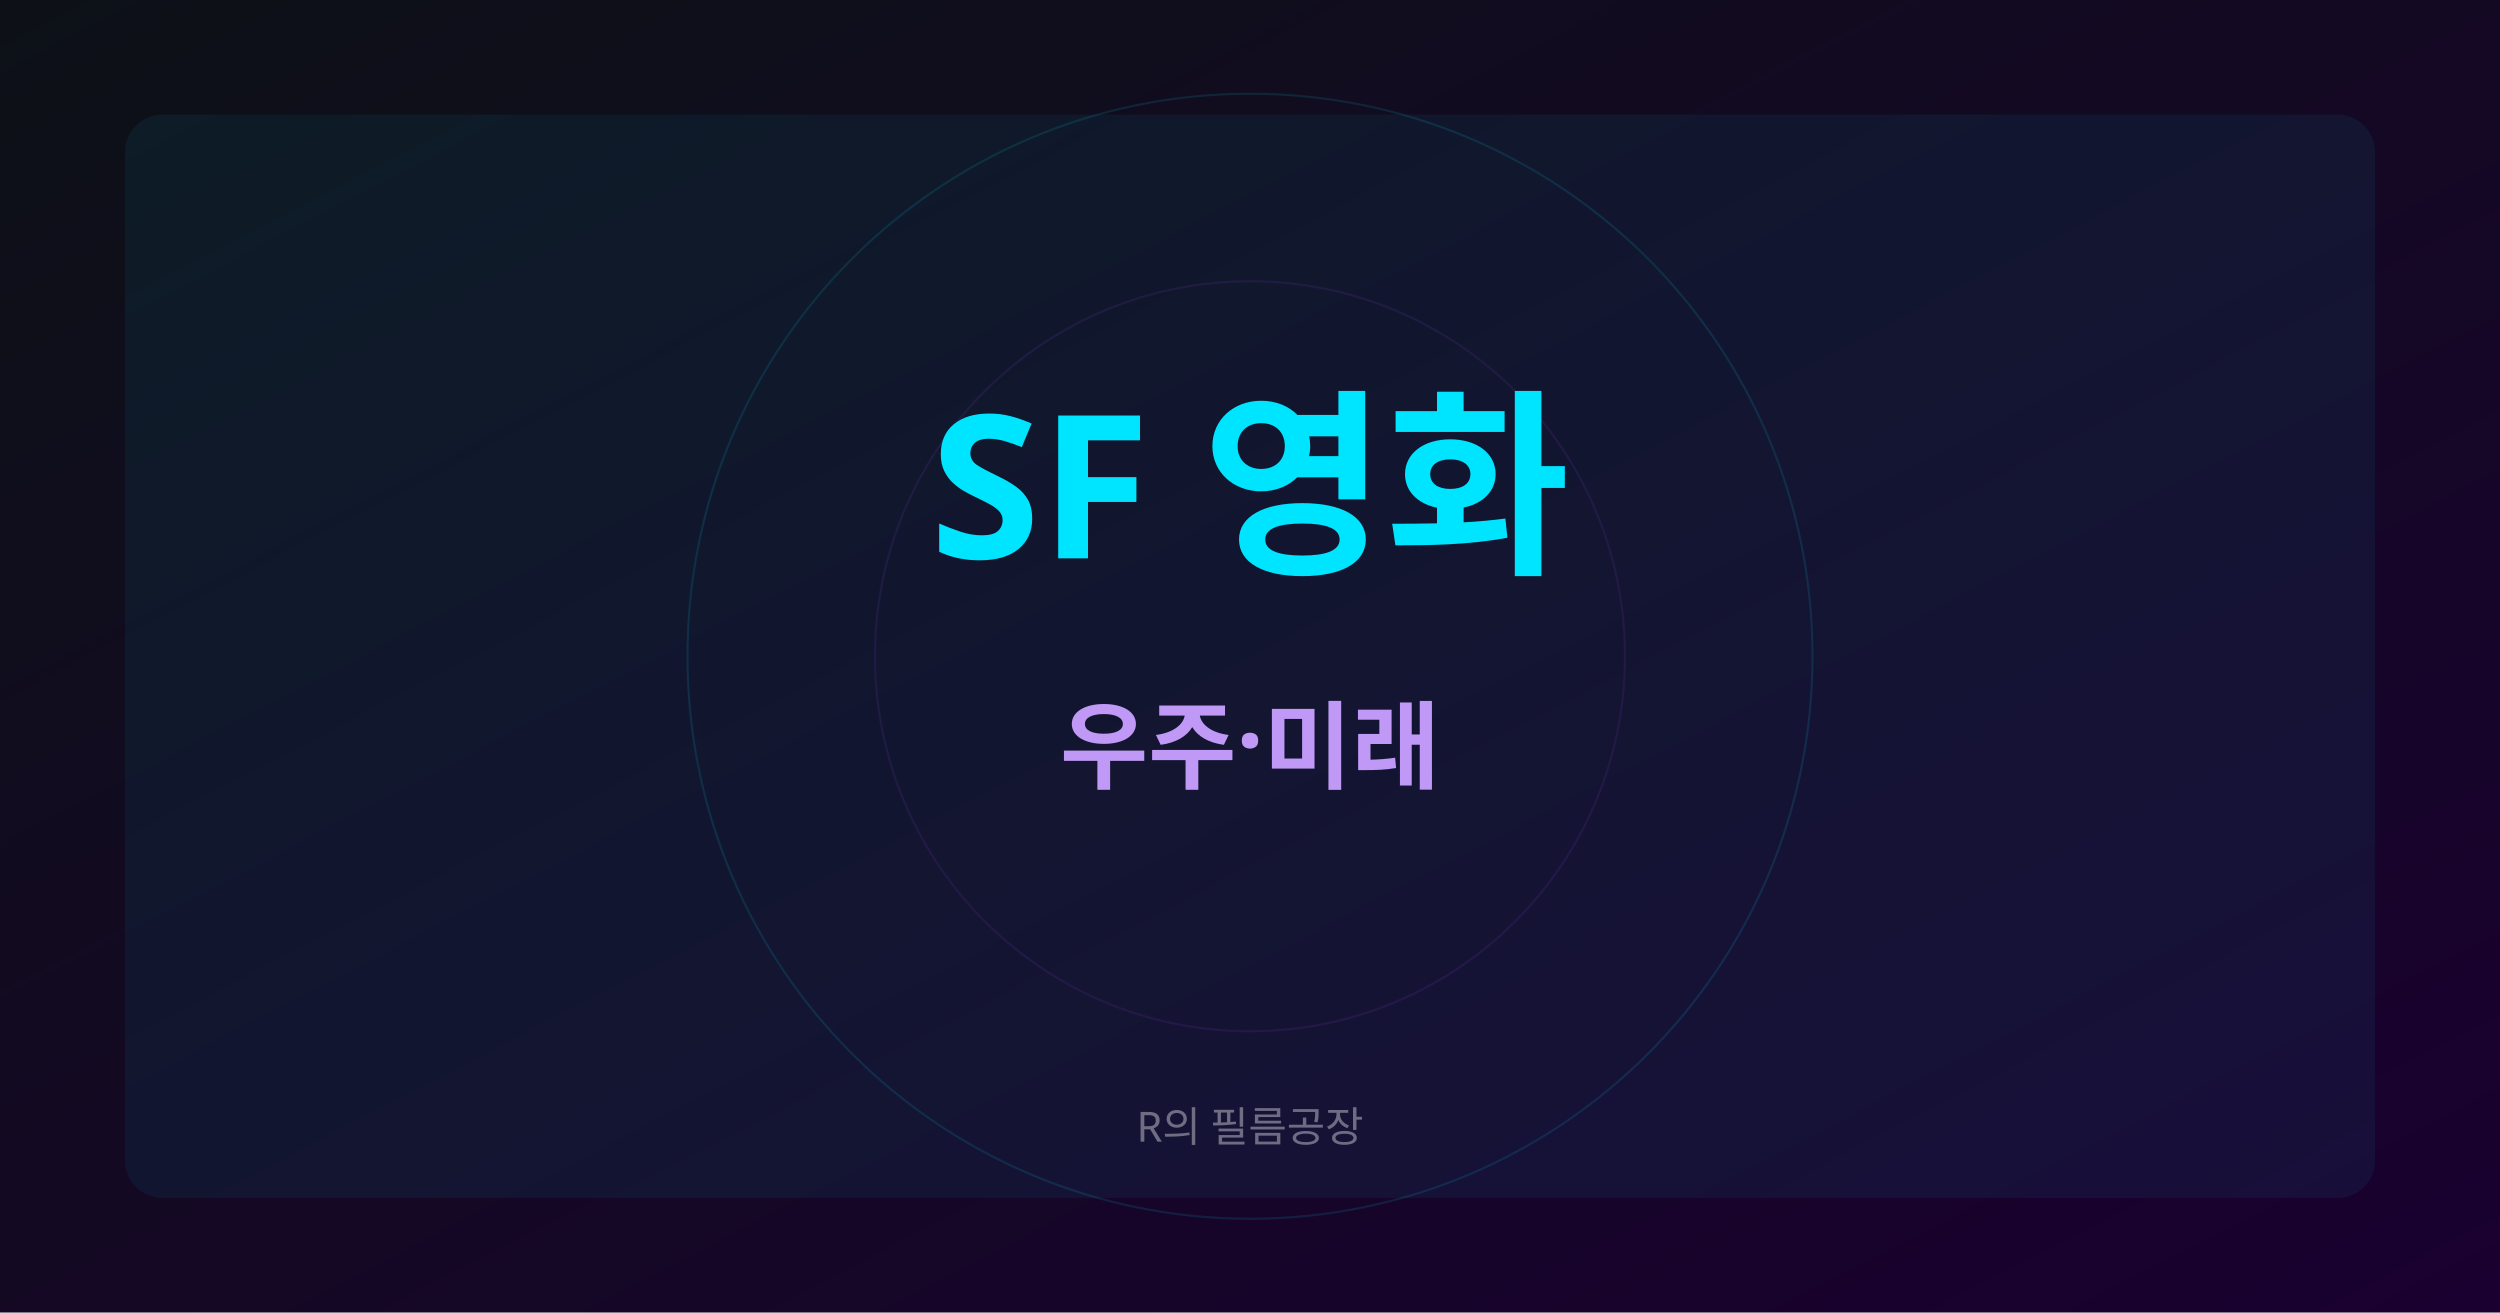
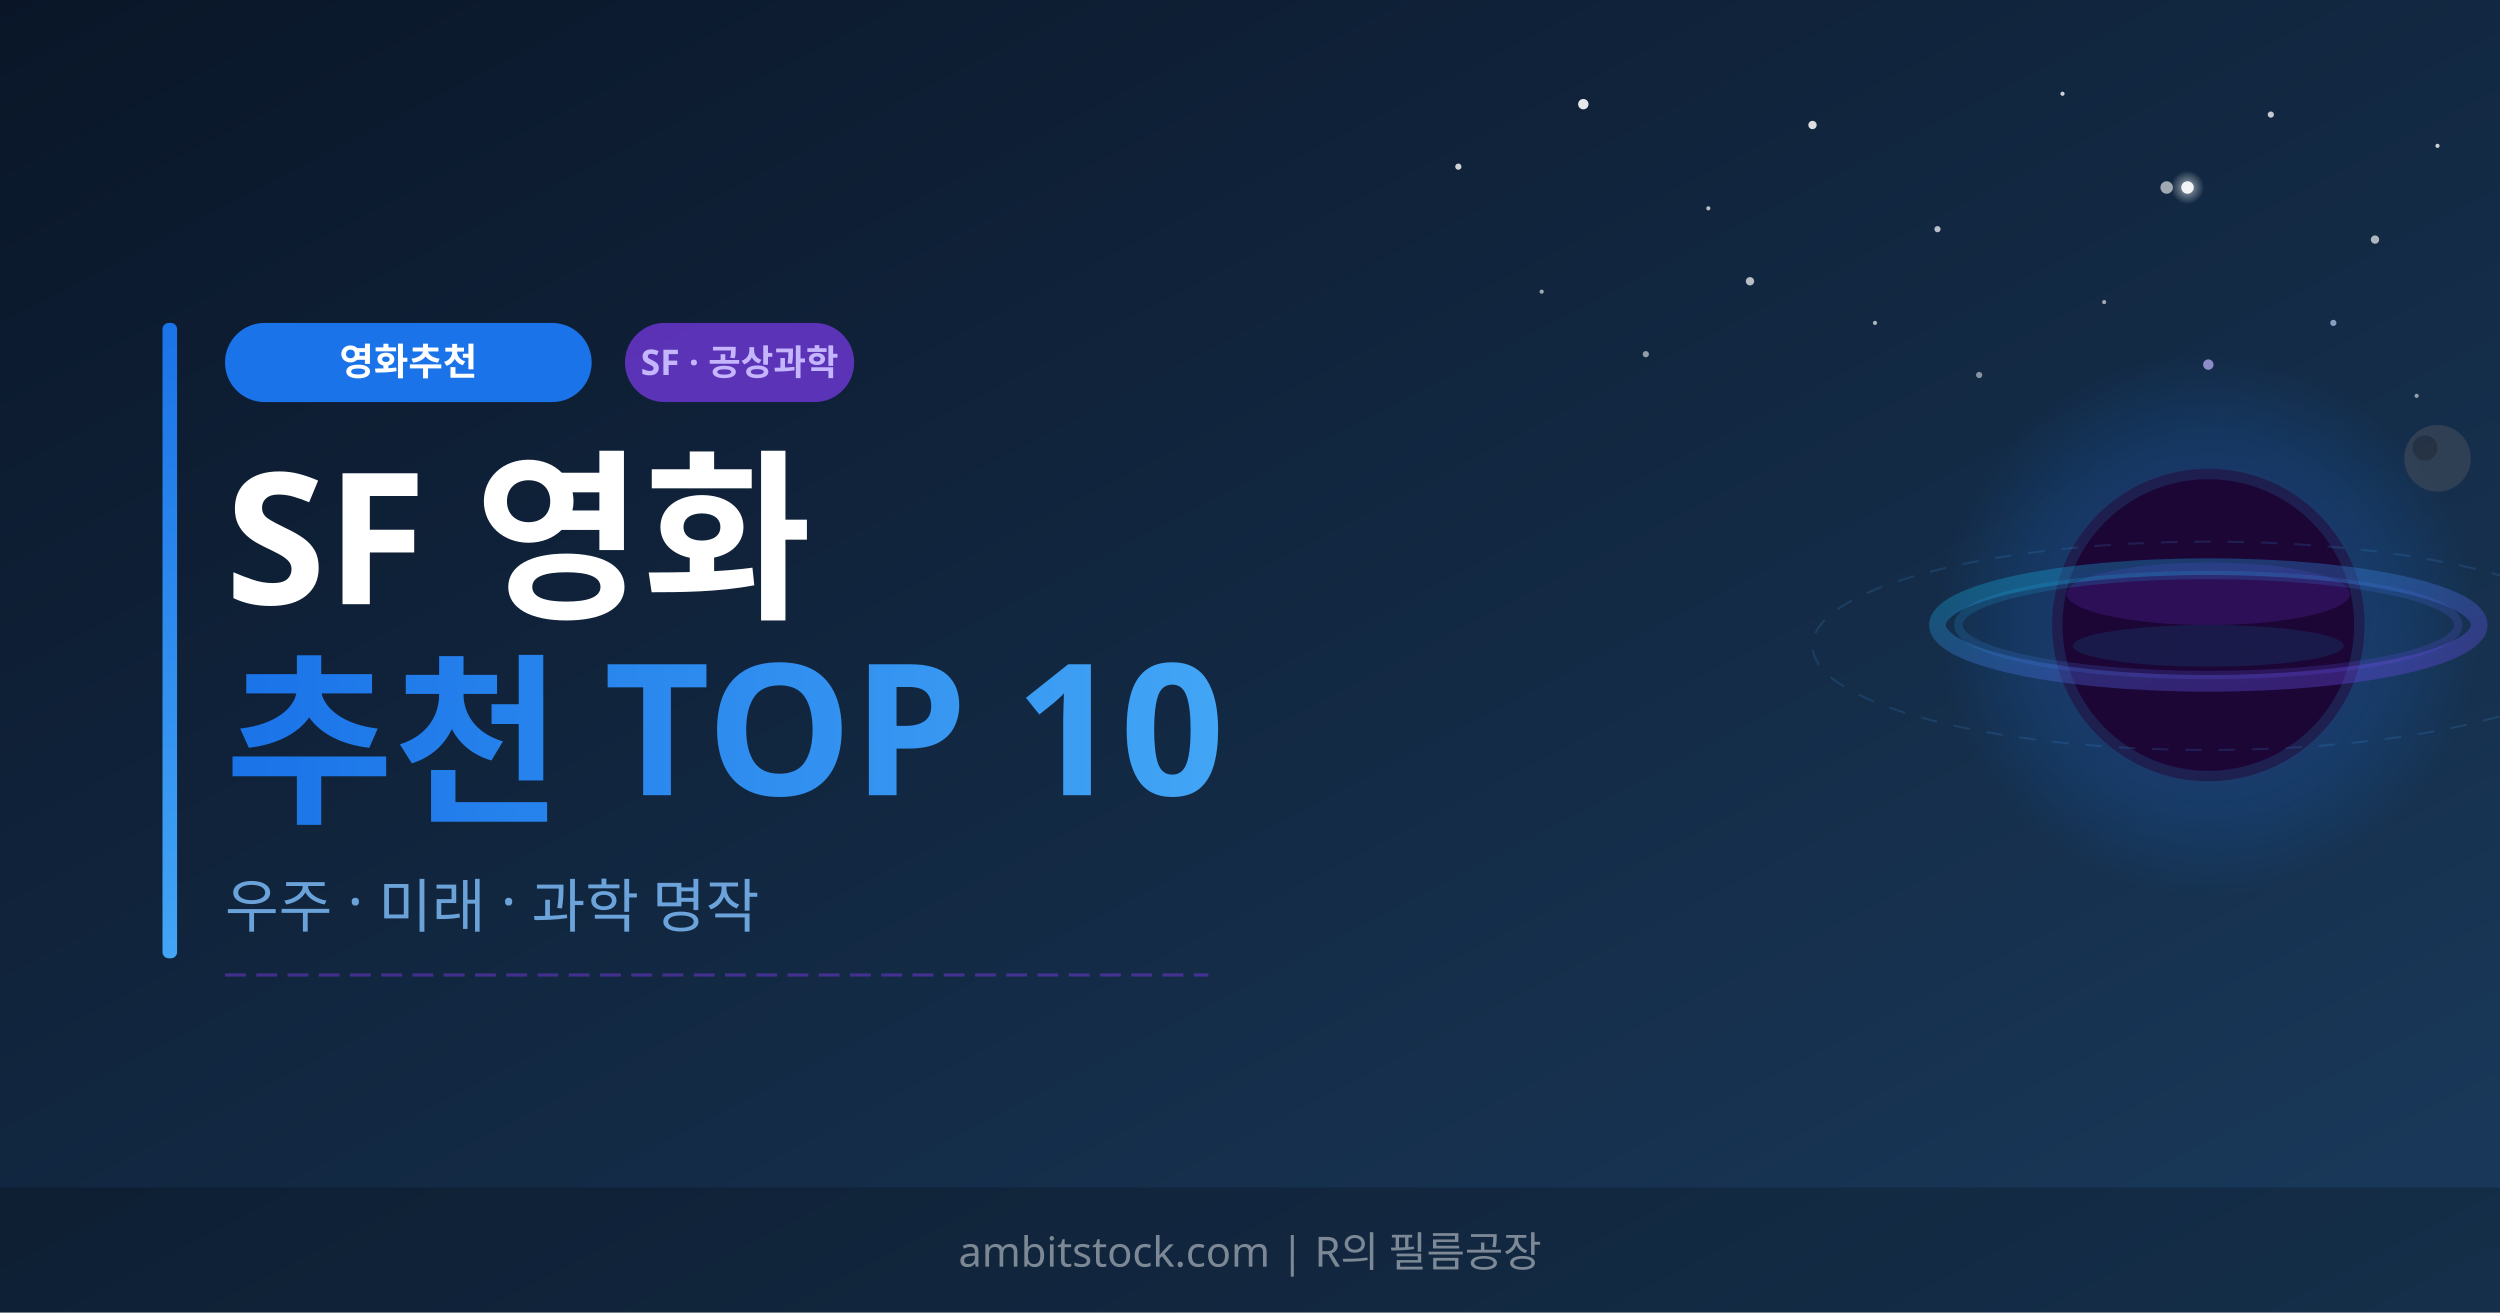
- <svg xmlns="http://www.w3.org/2000/svg" width="1200" height="630">
+ <svg xmlns="http://www.w3.org/2000/svg" viewBox="0 0 1200 630" width="1200" height="630">
  <defs>
    <linearGradient id="bg" x1="0%" y1="0%" x2="100%" y2="100%">
-       <stop offset="0%" style="stop-color:#0d1117" />
-       <stop offset="100%" style="stop-color:#1a0030" />
+       <stop offset="0%" stop-color="#0a1628" />
+       <stop offset="100%" stop-color="#1a3a5c" />
    </linearGradient>
+     <linearGradient id="accent" x1="0%" y1="0%" x2="0%" y2="100%">
+       <stop offset="0%" stop-color="#1a73e8" />
+       <stop offset="100%" stop-color="#42a5f5" />
+     </linearGradient>
+     <linearGradient id="accentH" x1="0%" y1="0%" x2="100%" y2="0%">
+       <stop offset="0%" stop-color="#1a73e8" />
+       <stop offset="100%" stop-color="#42a5f5" />
+     </linearGradient>
+     <linearGradient id="cyberBlue" x1="0%" y1="0%" x2="100%" y2="100%">
+       <stop offset="0%" stop-color="#06b6d4" />
+       <stop offset="100%" stop-color="#7c3aed" />
+     </linearGradient>
+     <radialGradient id="planetGlow" cx="50%" cy="50%" r="50%">
+       <stop offset="0%" stop-color="#7c3aed" stop-opacity="0.35" />
+       <stop offset="70%" stop-color="#1a73e8" stop-opacity="0.15" />
+       <stop offset="100%" stop-color="#1a73e8" stop-opacity="0.0" />
+     </radialGradient>
+     <radialGradient id="starGlow" cx="50%" cy="50%" r="50%">
+       <stop offset="0%" stop-color="white" stop-opacity="1" />
+       <stop offset="100%" stop-color="white" stop-opacity="0" />
+     </radialGradient>
  </defs>
  <rect width="1200" height="630" fill="url(#bg)" />
-   <rect x="60" y="55" width="1080" height="520" rx="18" fill="rgba(0,229,255,0.06)" />
-   <circle cx="600" cy="315" r="270" fill="none" stroke="rgba(0,229,255,0.12)" stroke-width="1" />
-   <circle cx="600" cy="315" r="180" fill="none" stroke="rgba(179,71,255,0.10)" stroke-width="1" />
-   <text x="600" y="268" text-anchor="middle" font-size="96" font-weight="900" fill="#00e5ff" font-family="Pretendard, sans-serif">SF 영화</text>
-   <text x="600" y="375" text-anchor="middle" font-size="46" font-weight="700" fill="rgba(200,160,255,0.95)" font-family="Pretendard, sans-serif">우주·미래</text>
-   <text x="600" y="548" text-anchor="middle" font-size="20" fill="rgba(255,255,255,0.38)" font-family="Pretendard, sans-serif">R의 필름공장</text>
+   <circle cx="700" cy="80" r="1.5" fill="white" opacity="0.8" />
+   <circle cx="760" cy="50" r="2.5" fill="white" opacity="0.9" />
+   <circle cx="820" cy="100" r="1" fill="white" opacity="0.7" />
+   <circle cx="870" cy="60" r="2" fill="white" opacity="0.85" />
+   <circle cx="930" cy="110" r="1.5" fill="white" opacity="0.7" />
+   <circle cx="990" cy="45" r="1" fill="white" opacity="0.8" />
+   <circle cx="1040" cy="90" r="3" fill="white" opacity="0.6" />
+   <circle cx="1090" cy="55" r="1.5" fill="white" opacity="0.75" />
+   <circle cx="1140" cy="115" r="2" fill="white" opacity="0.65" />
+   <circle cx="1170" cy="70" r="1" fill="white" opacity="0.8" />
+   <circle cx="740" cy="140" r="1" fill="white" opacity="0.6" />
+   <circle cx="790" cy="170" r="1.5" fill="white" opacity="0.55" />
+   <circle cx="840" cy="135" r="2" fill="white" opacity="0.7" />
+   <circle cx="900" cy="155" r="1" fill="white" opacity="0.65" />
+   <circle cx="950" cy="180" r="1.5" fill="white" opacity="0.5" />
+   <circle cx="1010" cy="145" r="1" fill="white" opacity="0.6" />
+   <circle cx="1060" cy="175" r="2.5" fill="#c4b5fd" opacity="0.7" />
+   <circle cx="1120" cy="155" r="1.5" fill="#bfdbfe" opacity="0.65" />
+   <circle cx="1160" cy="190" r="1" fill="white" opacity="0.55" />
+   <circle cx="1050" cy="90" r="8" fill="url(#starGlow)" opacity="0.6" />
+   <circle cx="1050" cy="90" r="3" fill="white" opacity="0.9" />
+   <circle cx="1060" cy="300" r="130" fill="url(#planetGlow)" />
+   <circle cx="1060" cy="300" r="75" fill="#1e1b4b" opacity="0.85" />
+   <circle cx="1060" cy="300" r="70" fill="#1a0030" opacity="0.8" />
+   <ellipse cx="1060" cy="285" rx="68" ry="15" fill="#7c3aed" opacity="0.18" />
+   <ellipse cx="1060" cy="310" rx="65" ry="10" fill="#06b6d4" opacity="0.12" />
+   <ellipse cx="1060" cy="300" rx="130" ry="28" fill="none" stroke="url(#cyberBlue)" stroke-width="8" opacity="0.35" />
+   <ellipse cx="1060" cy="300" rx="120" ry="24" fill="none" stroke="url(#cyberBlue)" stroke-width="4" opacity="0.2" />
+   <ellipse cx="1060" cy="310" rx="190" ry="50" fill="none" stroke="#42a5f5" stroke-width="1" stroke-dasharray="8,8" opacity="0.15" />
+   <circle cx="1170" cy="220" r="16" fill="#334155" opacity="0.9" />
+   <circle cx="1164" cy="215" r="6" fill="#1e293b" opacity="0.6" />
+   <rect x="78" y="155" width="7" height="305" fill="url(#accent)" rx="3" />
+   <rect x="108" y="155" width="176" height="38" rx="19" fill="#1a73e8" />
+   <text x="196" y="180" font-family="'Apple SD Gothic Neo','Noto Sans KR',sans-serif" font-size="18" font-weight="700" fill="white" text-anchor="middle">영화추천</text>
+   <rect x="300" y="155" width="110" height="38" rx="19" fill="#7c3aed" opacity="0.7" />
+   <text x="355" y="180" font-family="'Apple SD Gothic Neo','Noto Sans KR',sans-serif" font-size="17" font-weight="700" fill="#c4b5fd" text-anchor="middle">SF · 공상과학</text>
+   <text x="108" y="290" font-family="'Apple SD Gothic Neo','Noto Sans KR',sans-serif" font-size="88" font-weight="900" fill="white">SF 영화</text>
+   <text x="108" y="388" font-family="'Apple SD Gothic Neo','Noto Sans KR',sans-serif" font-size="88" font-weight="900" fill="url(#accentH)">추천 TOP 10</text>
+   <text x="108" y="445" font-family="'Apple SD Gothic Neo','Noto Sans KR',sans-serif" font-size="28" fill="#7ab8f5" opacity="0.85">우주 · 미래 · 과학 명작</text>
+   <line x1="108" y1="468" x2="580" y2="468" stroke="#7c3aed" stroke-width="1.5" stroke-dasharray="10,5" opacity="0.45" />
+   <rect x="0" y="570" width="1200" height="60" fill="#000" opacity="0.2" />
+   <text x="600" y="608" font-family="'Apple SD Gothic Neo',sans-serif" font-size="20" fill="white" opacity="0.45" text-anchor="middle">ambitstock.com | R의 필름공장</text>
</svg>
